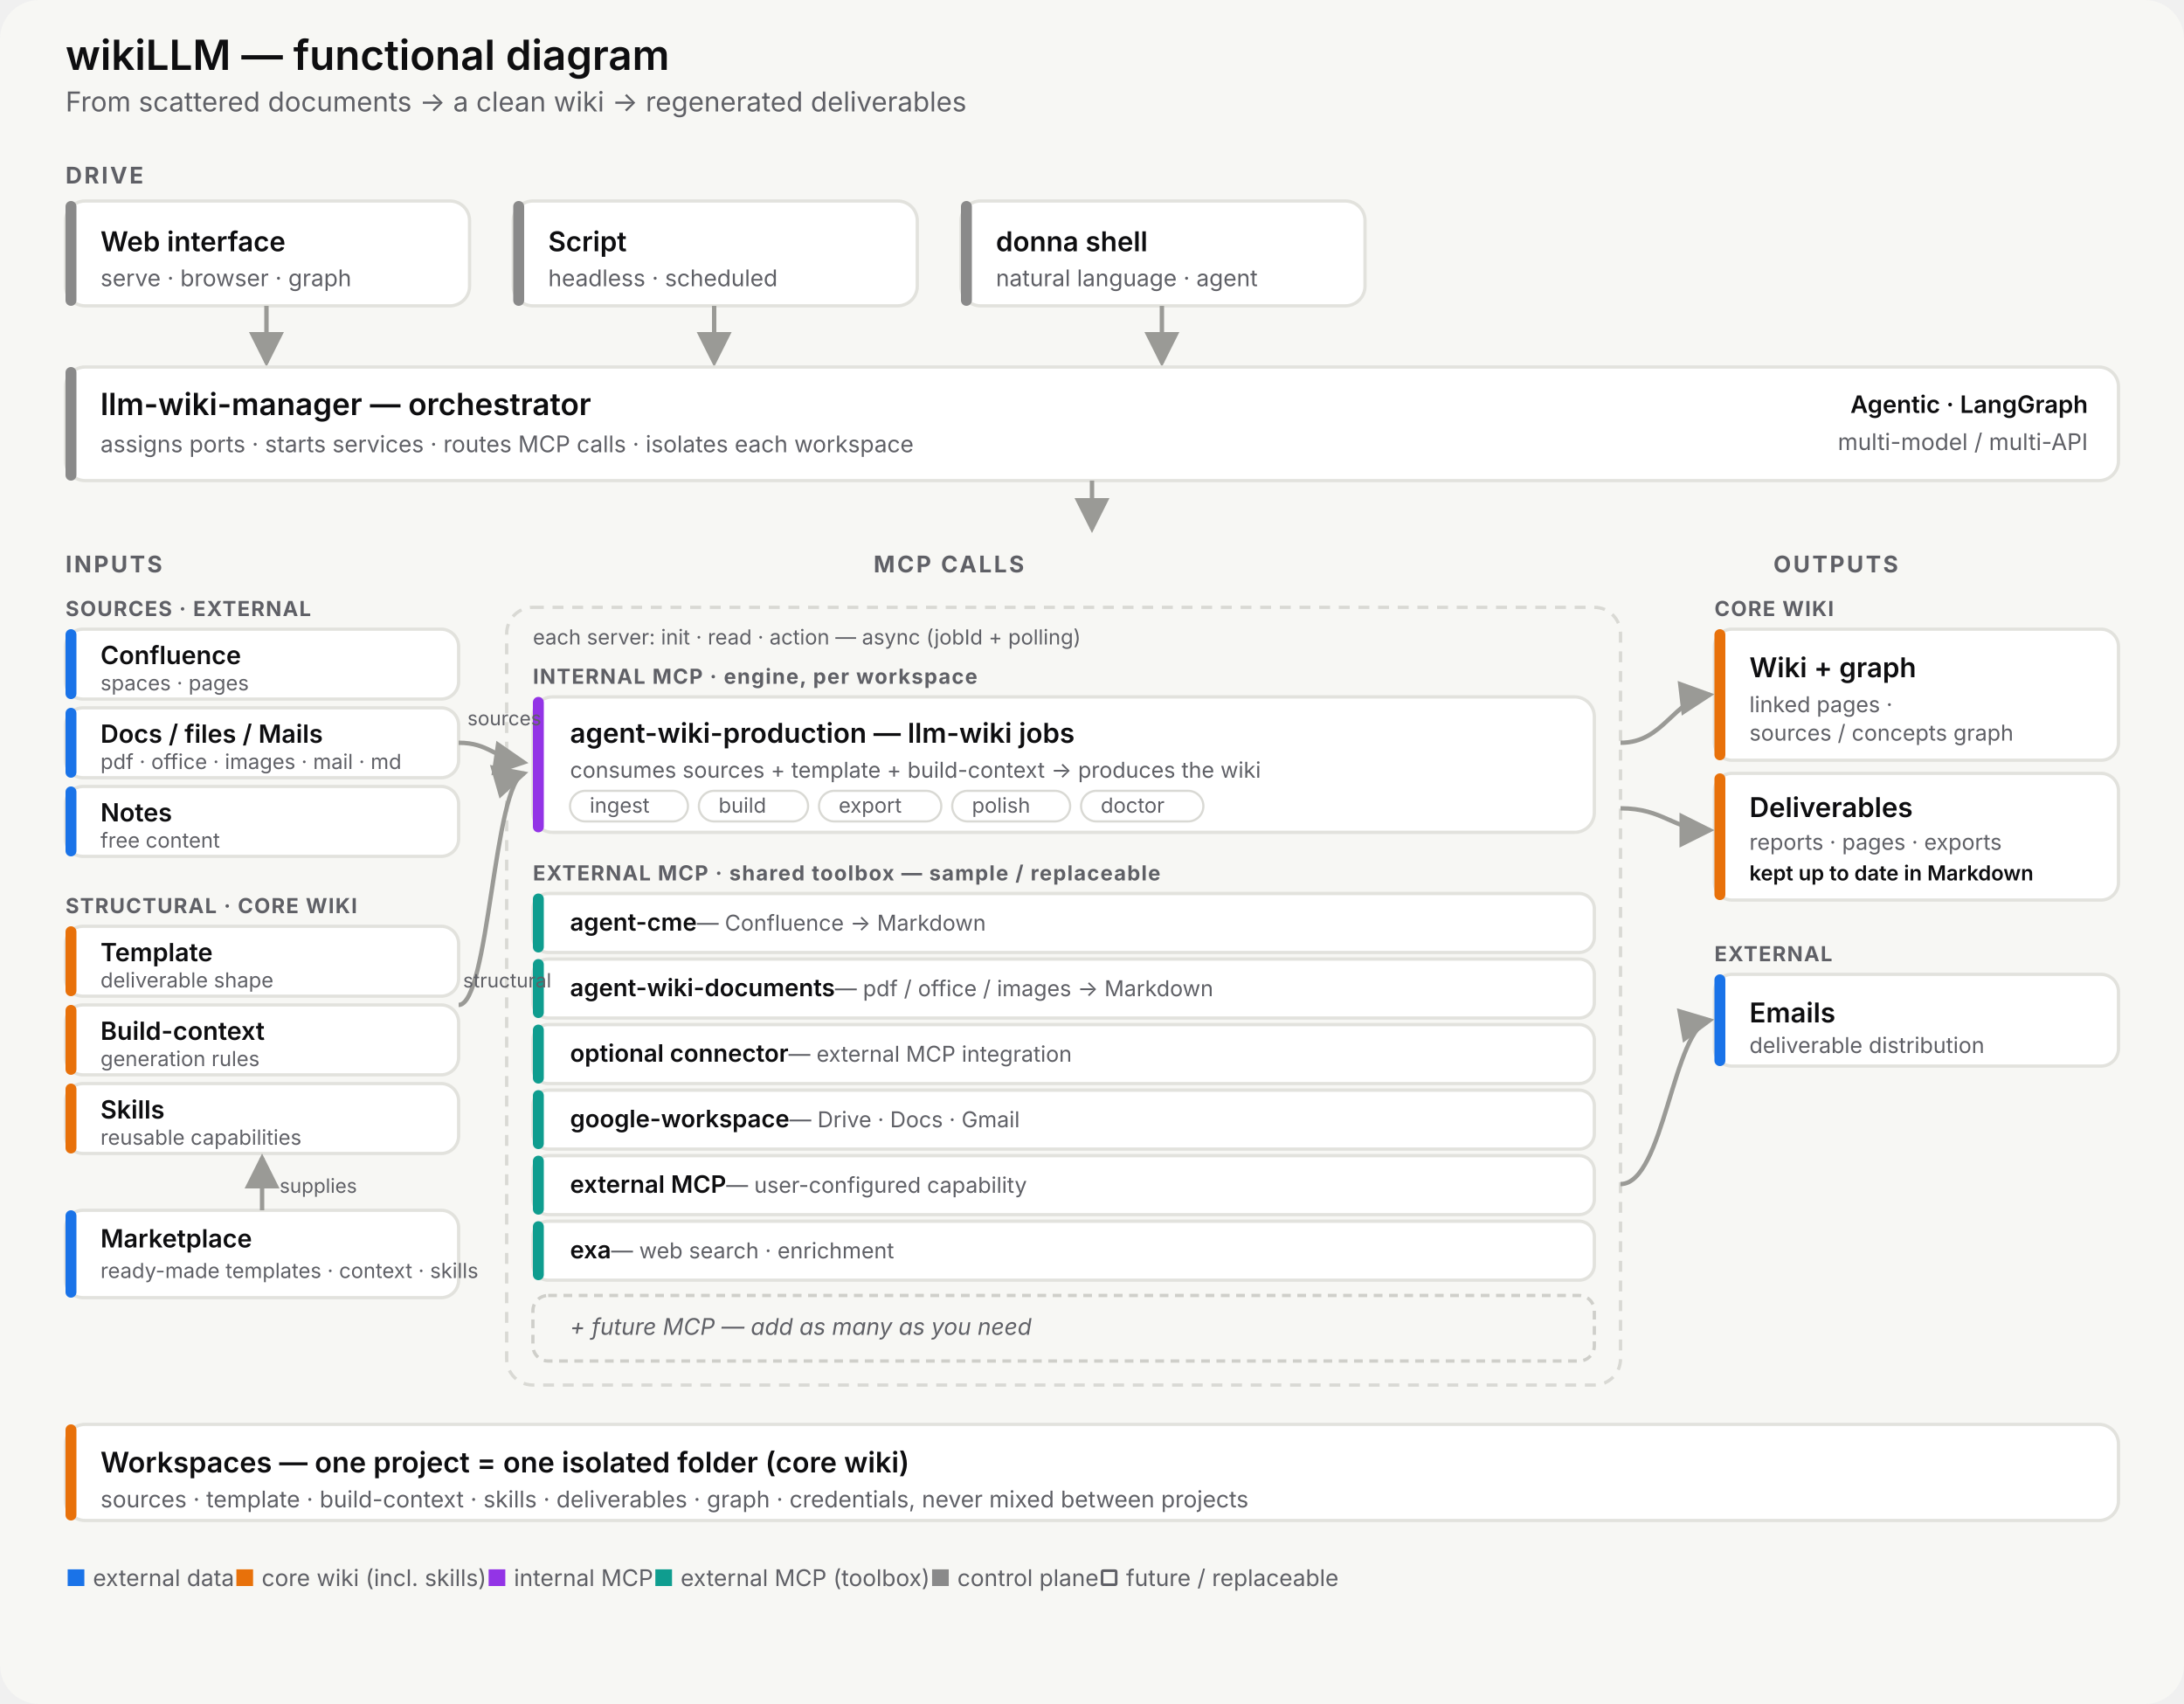
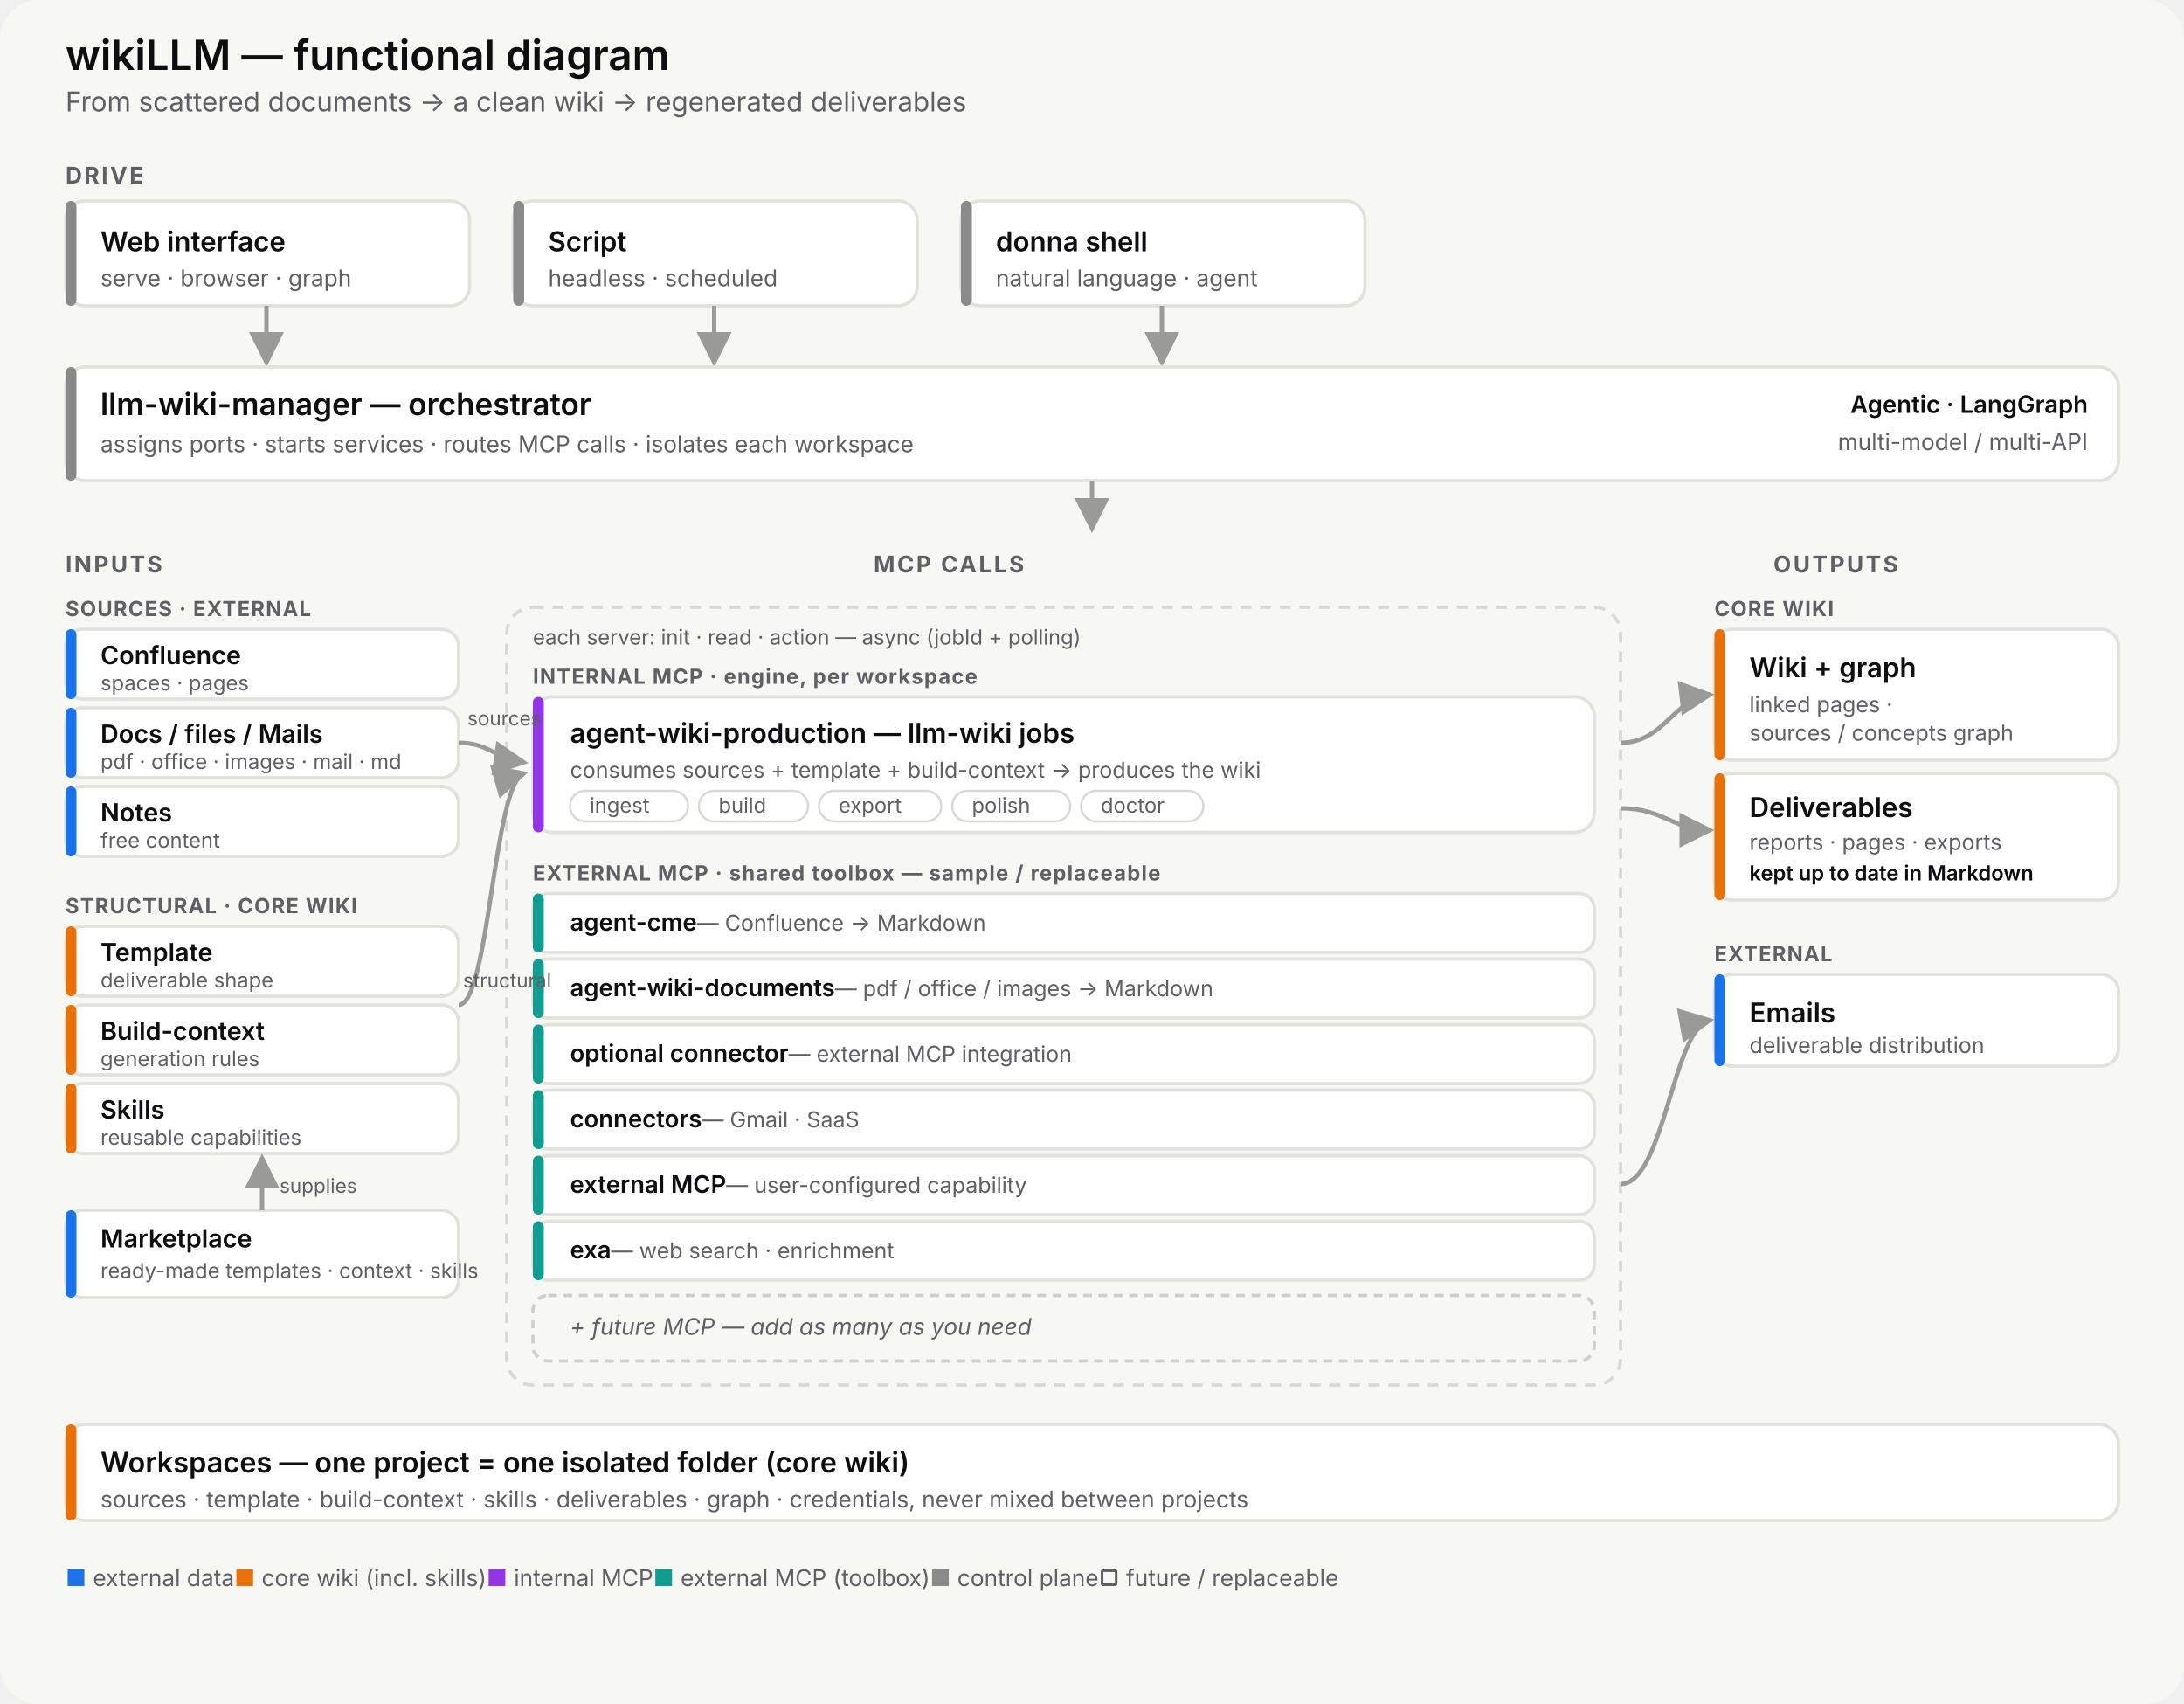
<svg xmlns="http://www.w3.org/2000/svg" viewBox="0 0 1000 780" font-family="-apple-system, BlinkMacSystemFont, 'Segoe UI', system-ui, sans-serif" role="img">
  <style>
.box { fill: #ffffff; stroke: #e2e2dd; stroke-width: 1.5; }
.t   { fill: #0e0e10; font-weight: 600; }
.s   { fill: #5f6066; font-weight: 400; }
.hdr { fill: #5f6066; font-weight: 700; letter-spacing: 1px; }
.sub { fill: #5f6066; font-weight: 700; letter-spacing: .5px; }
.flow { stroke: #9a9a96; stroke-width: 2; fill: none; }
.pill { fill: none; stroke: #d9d9d4; }
</style>
  <defs>
    <marker id="ar" markerWidth="9" markerHeight="9" refX="7" refY="4" orient="auto">
      <path d="M0,0 L8,4 L0,8 Z" fill="#9a9a96" />
    </marker>
  </defs>
  <rect x="0" y="0" width="1000" height="780" rx="18" fill="#f7f7f4" />
  <text x="30" y="32" class="t" font-size="19">wikiLLM — functional diagram</text>
  <text x="30" y="51" class="s" font-size="12.5">From scattered documents → a clean wiki → regenerated deliverables</text>
  <text x="30" y="84" class="hdr" font-size="10.5">DRIVE</text>
  <rect x="30" y="92" width="185" height="48" rx="9" class="box" />
  <rect x="30" y="92" width="5" height="48" rx="2.5" fill="#8a8a8a" />
  <text x="46" y="115" class="t" font-size="12.5">Web interface</text>
  <text x="46" y="131" class="s" font-size="10.5">serve · browser · graph</text>
  <rect x="235" y="92" width="185" height="48" rx="9" class="box" />
  <rect x="235" y="92" width="5" height="48" rx="2.5" fill="#8a8a8a" />
  <text x="251" y="115" class="t" font-size="12.5">Script</text>
  <text x="251" y="131" class="s" font-size="10.5">headless · scheduled</text>
  <rect x="440" y="92" width="185" height="48" rx="9" class="box" />
  <rect x="440" y="92" width="5" height="48" rx="2.5" fill="#8a8a8a" />
  <text x="456" y="115" class="t" font-size="12.5">donna shell</text>
  <text x="456" y="131" class="s" font-size="10.5">natural language · agent</text>
  <path d="M122,140 L122,166" class="flow" marker-end="url(#ar)" />
  <path d="M327,140 L327,166" class="flow" marker-end="url(#ar)" />
  <path d="M532,140 L532,166" class="flow" marker-end="url(#ar)" />
  <rect x="30" y="168" width="940" height="52" rx="9" class="box" />
  <rect x="30" y="168" width="5" height="52" rx="2.5" fill="#8a8a8a" />
  <text x="46" y="190" class="t" font-size="14">llm-wiki-manager — orchestrator</text>
  <text x="46" y="207" class="s" font-size="10.5">assigns ports · starts services · routes MCP calls · isolates each workspace</text>
  <text x="956" y="189" class="t" font-size="11" text-anchor="end">Agentic · LangGraph</text>
  <text x="956" y="206" class="s" font-size="10.5" text-anchor="end">multi-model / multi-API</text>
  <path d="M500,220 L500,242" class="flow" marker-end="url(#ar)" />
  <text x="30" y="262" class="hdr" font-size="10.5">INPUTS</text>
  <text x="400" y="262" class="hdr" font-size="10.5">MCP CALLS</text>
  <text x="812" y="262" class="hdr" font-size="10.5">OUTPUTS</text>
  <text x="30" y="282" class="sub" font-size="9.5">SOURCES · EXTERNAL</text>
  <rect x="30" y="288" width="180" height="32" rx="8" class="box" />
  <rect x="30" y="288" width="5" height="32" rx="2.5" fill="#1a73e8" />
  <text x="46" y="304" class="t" font-size="11.5">Confluence</text>
  <text x="46" y="316" class="s" font-size="9.5">spaces · pages</text>
  <rect x="30" y="324" width="180" height="32" rx="8" class="box" />
  <rect x="30" y="324" width="5" height="32" rx="2.5" fill="#1a73e8" />
  <text x="46" y="340" class="t" font-size="11.5">Docs / files / Mails</text>
  <text x="46" y="352" class="s" font-size="9.5">pdf · office · images · mail · md</text>
  <rect x="30" y="360" width="180" height="32" rx="8" class="box" />
  <rect x="30" y="360" width="5" height="32" rx="2.5" fill="#1a73e8" />
  <text x="46" y="376" class="t" font-size="11.5">Notes</text>
  <text x="46" y="388" class="s" font-size="9.5">free content</text>
  <text x="30" y="418" class="sub" font-size="9.5">STRUCTURAL · CORE WIKI</text>
  <rect x="30" y="424" width="180" height="32" rx="8" class="box" />
  <rect x="30" y="424" width="5" height="32" rx="2.5" fill="#e8710a" />
  <text x="46" y="440" class="t" font-size="11.5">Template</text>
  <text x="46" y="452" class="s" font-size="9.5">deliverable shape</text>
  <rect x="30" y="460" width="180" height="32" rx="8" class="box" />
  <rect x="30" y="460" width="5" height="32" rx="2.5" fill="#e8710a" />
  <text x="46" y="476" class="t" font-size="11.5">Build-context</text>
  <text x="46" y="488" class="s" font-size="9.5">generation rules</text>
  <rect x="30" y="496" width="180" height="32" rx="8" class="box" />
  <rect x="30" y="496" width="5" height="32" rx="2.5" fill="#e8710a" />
  <text x="46" y="512" class="t" font-size="11.5">Skills</text>
  <text x="46" y="524" class="s" font-size="9.5">reusable capabilities</text>
  <rect x="30" y="554" width="180" height="40" rx="8" class="box" />
  <rect x="30" y="554" width="5" height="40" rx="2.5" fill="#1a73e8" />
  <text x="46" y="571" class="t" font-size="11.5">Marketplace</text>
  <text x="46" y="585" class="s" font-size="9.5">ready-made templates · context · skills</text>
  <path d="M120,554 L120,530" class="flow" marker-end="url(#ar)" />
  <text x="128" y="546" class="s" font-size="9">supplies</text>
  <rect x="232" y="278" width="510" height="356" rx="12" fill="none" stroke="#d9d9d4" stroke-width="1.5" stroke-dasharray="5 4" />
  <text x="244" y="295" class="s" font-size="9.5">each server: init · read · action — async (jobId + polling)</text>
  <text x="244" y="313" class="sub" font-size="9.5" fill="#9334e6">INTERNAL MCP · engine, per workspace</text>
  <rect x="244" y="319" width="486" height="62" rx="9" class="box" />
  <rect x="244" y="319" width="5" height="62" rx="2.5" fill="#9334e6" />
  <text x="261" y="340" class="t" font-size="12.5">agent-wiki-production — llm-wiki jobs</text>
  <text x="261" y="356" class="s" font-size="10">consumes sources + template + build-context → produces the wiki</text>
  <g font-size="9.5" class="s">
    <rect x="261" y="362" width="54" height="14" rx="7" class="pill" />
    <text x="270" y="372">ingest</text>
    <rect x="320" y="362" width="50" height="14" rx="7" class="pill" />
    <text x="329" y="372">build</text>
    <rect x="375" y="362" width="56" height="14" rx="7" class="pill" />
    <text x="384" y="372">export</text>
    <rect x="436" y="362" width="54" height="14" rx="7" class="pill" />
    <text x="445" y="372">polish</text>
    <rect x="495" y="362" width="56" height="14" rx="7" class="pill" />
    <text x="504" y="372">doctor</text>
  </g>
  <text x="244" y="403" class="sub" font-size="9.5" fill="#0f9d8f">EXTERNAL MCP · shared toolbox — sample / replaceable</text>
  <rect x="244" y="409" width="486" height="27" rx="7" class="box" />
  <rect x="244" y="409" width="5" height="27" rx="2.5" fill="#0f9d8f" />
  <text x="261" y="426" class="t" font-size="11">agent-cme<tspan class="s" font-size="10"> — Confluence → Markdown</tspan>
  </text>
  <rect x="244" y="439" width="486" height="27" rx="7" class="box" />
  <rect x="244" y="439" width="5" height="27" rx="2.5" fill="#0f9d8f" />
  <text x="261" y="456" class="t" font-size="11">agent-wiki-documents<tspan class="s" font-size="10"> — pdf / office / images → Markdown</tspan>
  </text>
  <rect x="244" y="469" width="486" height="27" rx="7" class="box" />
  <rect x="244" y="469" width="5" height="27" rx="2.5" fill="#0f9d8f" />
  <text x="261" y="486" class="t" font-size="11">optional connector<tspan class="s" font-size="10"> — external MCP integration</tspan>
  </text>
  <rect x="244" y="499" width="486" height="27" rx="7" class="box" />
  <rect x="244" y="499" width="5" height="27" rx="2.5" fill="#0f9d8f" />
-   <text x="261" y="516" class="t" font-size="11">google-workspace<tspan class="s" font-size="10"> — Drive · Docs · Gmail</tspan>
+   <text x="261" y="516" class="t" font-size="11">connectors<tspan class="s" font-size="10"> — Gmail · SaaS</tspan>
  </text>
  <rect x="244" y="529" width="486" height="27" rx="7" class="box" />
  <rect x="244" y="529" width="5" height="27" rx="2.5" fill="#0f9d8f" />
  <text x="261" y="546" class="t" font-size="11">external MCP<tspan class="s" font-size="10"> — user-configured capability</tspan>
  </text>
  <rect x="244" y="559" width="486" height="27" rx="7" class="box" />
  <rect x="244" y="559" width="5" height="27" rx="2.5" fill="#0f9d8f" />
  <text x="261" y="576" class="t" font-size="11">exa<tspan class="s" font-size="10"> — web search · enrichment</tspan>
  </text>
  <rect x="244" y="593" width="486" height="30" rx="7" fill="none" stroke="#cfcfca" stroke-width="1.5" stroke-dasharray="4 3" />
  <text x="261" y="611" class="s" font-size="10.5" font-style="italic">+ future MCP — add as many as you need</text>
  <text x="785" y="282" class="sub" font-size="9.5">CORE WIKI</text>
  <rect x="785" y="288" width="185" height="60" rx="8" class="box" />
  <rect x="785" y="288" width="5" height="60" rx="2.5" fill="#e8710a" />
  <text x="801" y="310" class="t" font-size="12.5">Wiki + graph</text>
  <text x="801" y="326" class="s" font-size="10">linked pages ·</text>
  <text x="801" y="339" class="s" font-size="10">sources / concepts graph</text>
  <rect x="785" y="354" width="185" height="58" rx="8" class="box" />
  <rect x="785" y="354" width="5" height="58" rx="2.5" fill="#e8710a" />
  <text x="801" y="374" class="t" font-size="12.5">Deliverables</text>
  <text x="801" y="389" class="s" font-size="10">reports · pages · exports</text>
  <text x="801" y="403" class="t" font-size="9.5" fill="#e8710a">kept up to date in Markdown</text>
  <text x="785" y="440" class="sub" font-size="9.5">EXTERNAL</text>
  <rect x="785" y="446" width="185" height="42" rx="8" class="box" />
  <rect x="785" y="446" width="5" height="42" rx="2.5" fill="#1a73e8" />
  <text x="801" y="468" class="t" font-size="12.5">Emails</text>
  <text x="801" y="482" class="s" font-size="10">deliverable distribution</text>
  <path d="M210,340 C224,340 226,347 240,349" class="flow" marker-end="url(#ar)" />
  <text x="214" y="332" class="s" font-size="9">sources</text>
  <path d="M210,460 C224,460 226,358 240,354" class="flow" marker-end="url(#ar)" />
  <text x="212" y="452" class="s" font-size="9">structural</text>
  <path d="M742,340 C762,340 766,320 783,318" class="flow" marker-end="url(#ar)" />
  <path d="M742,370 C762,370 766,380 783,380" class="flow" marker-end="url(#ar)" />
  <path d="M742,542 C762,542 766,470 783,467" class="flow" marker-end="url(#ar)" />
  <rect x="30" y="652" width="940" height="44" rx="9" class="box" />
  <rect x="30" y="652" width="5" height="44" rx="2.5" fill="#e8710a" />
  <text x="46" y="674" class="t" font-size="13">Workspaces — one project = one isolated folder (core wiki)</text>
  <text x="46" y="690" class="s" font-size="10.5">sources · template · build-context · skills · deliverables · graph · credentials, never mixed between projects</text>
  <text x="30" y="726" class="s" font-size="10.5">
    <tspan fill="#1a73e8" font-weight="700">■</tspan> external data
<tspan fill="#e8710a" font-weight="700">■</tspan> core wiki (incl. skills)
<tspan fill="#9334e6" font-weight="700">■</tspan> internal MCP
<tspan fill="#0f9d8f" font-weight="700">■</tspan> external MCP (toolbox)
<tspan fill="#8a8a8a" font-weight="700">■</tspan> control plane
<tspan font-weight="700">▢</tspan> future / replaceable</text>
</svg>
